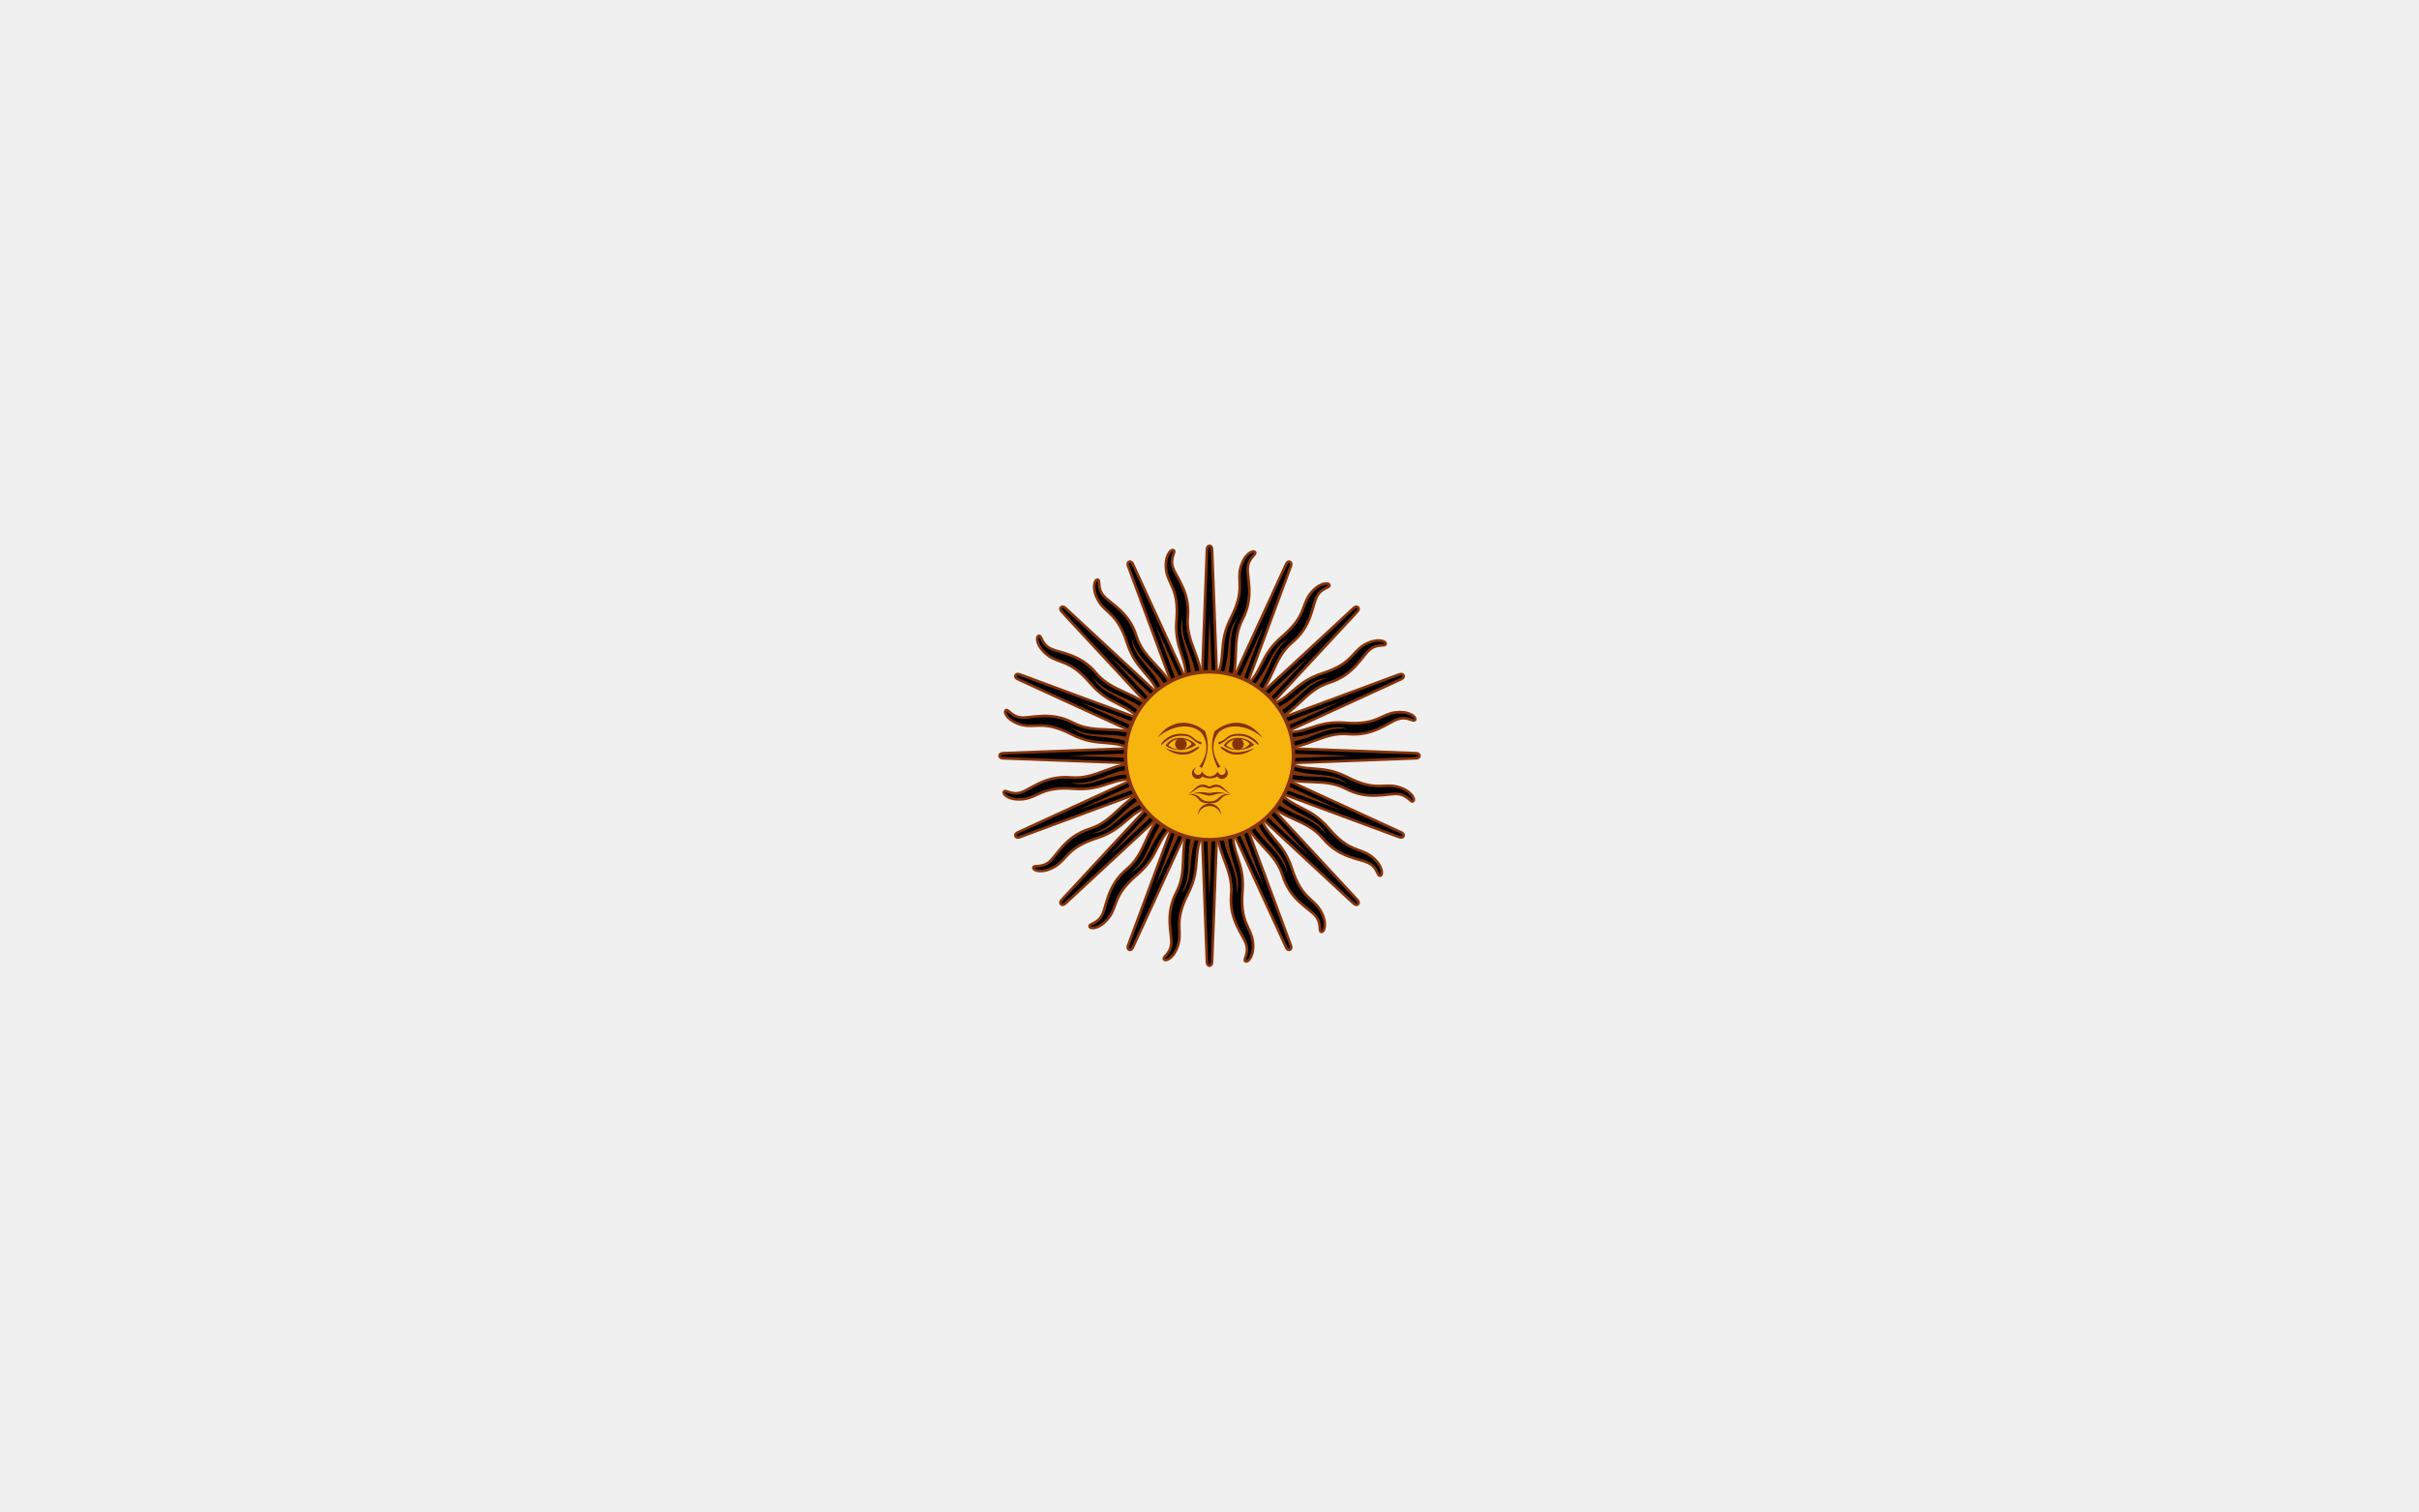
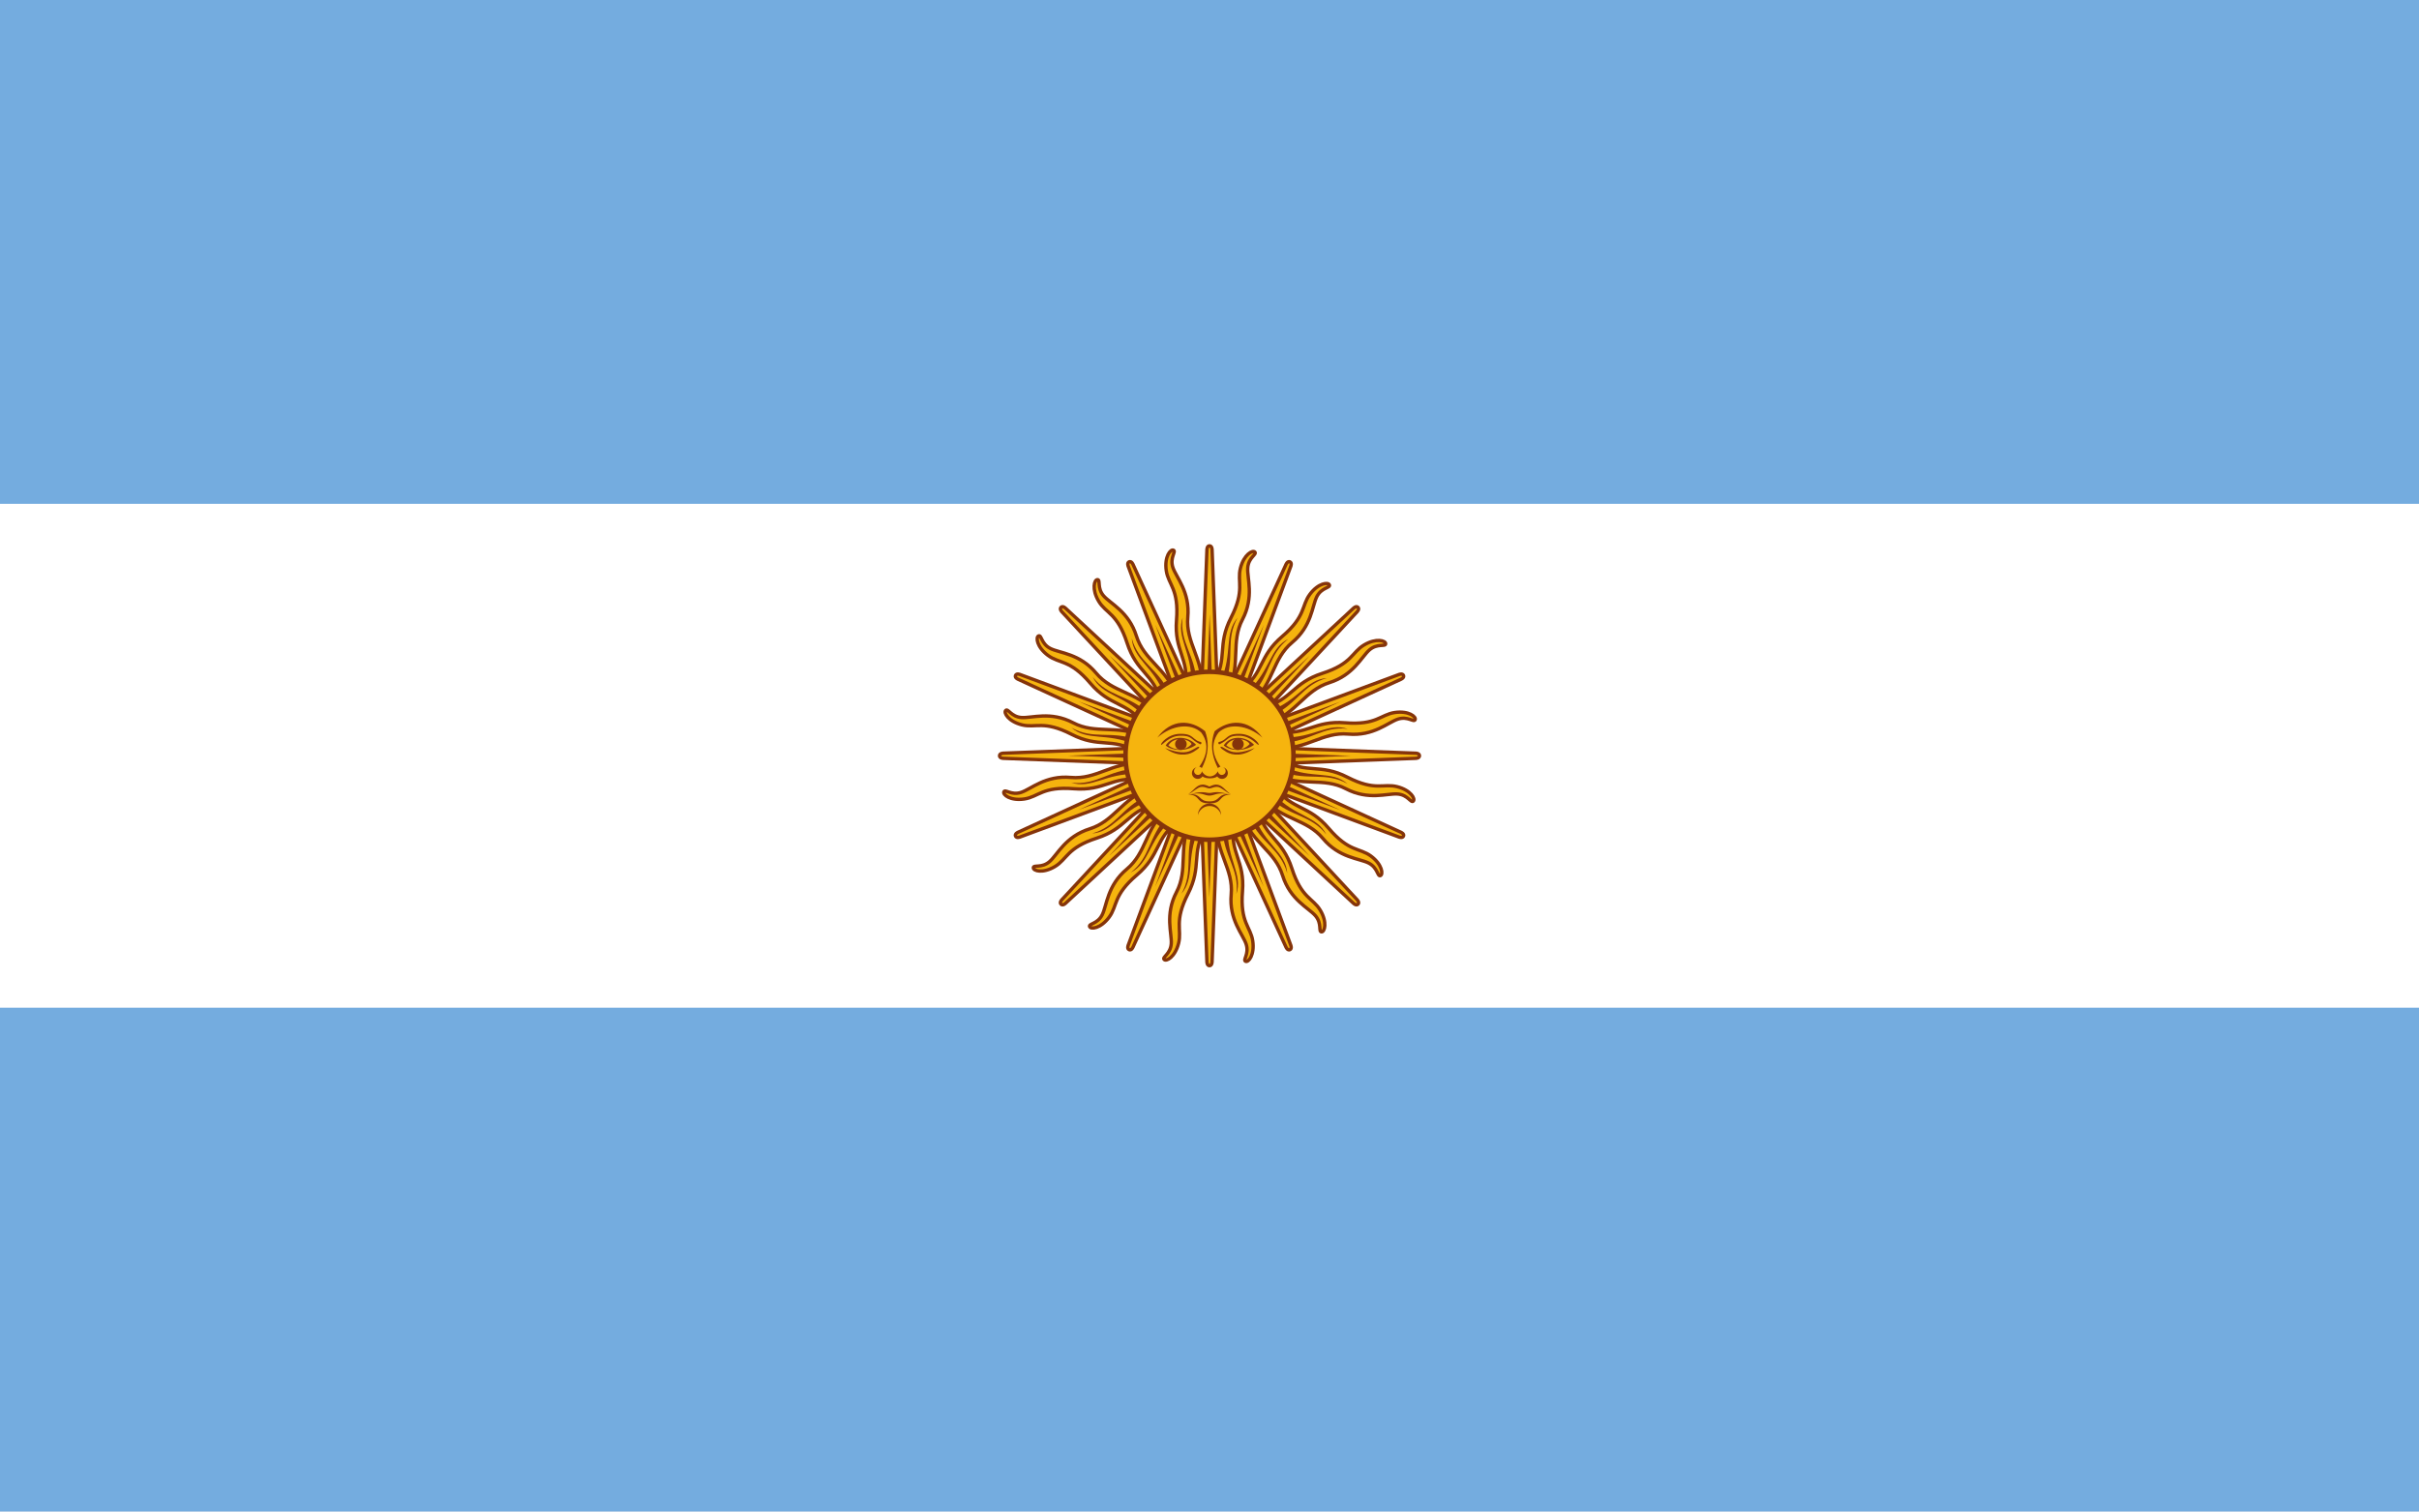
- <svg xmlns="http://www.w3.org/2000/svg" viewBox="0 0 320 200">
-   <path d="M158.736 100.524L170.118 125.321C170.118 125.321 170.314 125.795 170.63 125.665C170.946 125.534 170.75 125.06 170.75 125.06L161.264 99.478M160.992 109.126C160.853 112.897 163.172 114.971 162.869 118.338C162.566 121.706 164.416 123.61 164.845 124.92C165.274 126.23 164.381 127.013 164.766 127.199C165.151 127.386 165.994 126.351 165.719 124.489C165.444 122.627 164.031 122.074 164.363 117.961C164.695 113.848 162.681 112.89 163.171 109.138" fill="#F6B40E" />
-   <path d="M158.736 100.524L170.118 125.321C170.118 125.321 170.314 125.795 170.63 125.665C170.946 125.534 170.75 125.06 170.75 125.06L161.264 99.478M160.992 109.126C160.853 112.897 163.172 114.971 162.869 118.338C162.566 121.706 164.416 123.61 164.845 124.92C165.274 126.23 164.381 127.013 164.766 127.199C165.151 127.386 165.994 126.351 165.719 124.489C165.444 122.627 164.031 122.074 164.363 117.961C164.695 113.848 162.681 112.89 163.171 109.138" stroke="#85340A" stroke-width="0.348" />
-   <path d="M158.632 100.001L159.658 127.266C159.658 127.266 159.657 127.779 159.999 127.779C160.341 127.779 160.341 127.266 160.341 127.266L161.367 100.001M157.424 108.81C155.852 112.241 157.202 115.045 155.633 118.04C154.064 121.036 155.044 123.503 154.94 124.877C154.835 126.251 153.71 126.633 153.994 126.953C154.279 127.272 155.453 126.639 155.912 124.814C156.371 122.988 155.277 121.937 157.157 118.264C159.038 114.591 157.544 112.935 159.433 109.656" fill="#F6B40E" />
-   <path d="M158.632 100.001L159.658 127.266C159.658 127.266 159.657 127.779 159.999 127.779C160.341 127.779 160.341 127.266 160.341 127.266L161.367 100.001M157.424 108.81C155.852 112.241 157.202 115.045 155.633 118.04C154.064 121.036 155.044 123.503 154.94 124.877C154.835 126.251 153.71 126.633 153.994 126.953C154.279 127.272 155.453 126.639 155.912 124.814C156.371 122.988 155.277 121.937 157.157 118.264C159.038 114.591 157.544 112.935 159.433 109.656" stroke="#85340A" stroke-width="0.348" />
-   <path d="M158.735 99.477L149.249 125.059C149.249 125.059 149.053 125.533 149.368 125.664C149.684 125.795 149.881 125.321 149.881 125.321L161.263 100.524M154.248 107.154C151.483 109.722 151.657 112.829 149.061 114.996C146.466 117.163 146.427 119.817 145.805 121.047C145.182 122.276 143.997 122.199 144.137 122.603C144.278 123.007 145.605 122.871 146.727 121.36C147.85 119.849 147.241 118.459 150.384 115.785C153.528 113.112 152.781 111.01 155.781 108.704" fill="#F6B40E" />
-   <path d="M158.735 99.477L149.249 125.059C149.249 125.059 149.053 125.533 149.368 125.664C149.684 125.795 149.881 125.321 149.881 125.321L161.263 100.524M154.248 107.154C151.483 109.722 151.657 112.829 149.061 114.996C146.466 117.163 146.427 119.817 145.805 121.047C145.182 122.276 143.997 122.199 144.137 122.603C144.278 123.007 145.605 122.871 146.727 121.36C147.85 119.849 147.241 118.459 150.384 115.785C153.528 113.112 152.781 111.01 155.781 108.704" stroke="#85340A" stroke-width="0.348" />
-   <path d="M159.032 99.033L140.478 119.037C140.478 119.037 140.115 119.4 140.357 119.642C140.598 119.884 140.961 119.521 140.961 119.521L160.966 100.967M151.948 104.408C148.411 105.723 147.383 108.66 144.155 109.668C140.928 110.677 139.877 113.115 138.831 114.013C137.785 114.91 136.72 114.385 136.695 114.812C136.67 115.239 137.948 115.622 139.564 114.655C141.179 113.689 141.149 112.172 145.076 110.904C149.003 109.637 149.117 107.409 152.771 106.426" fill="#F6B40E" />
-   <path d="M159.032 99.033L140.478 119.037C140.478 119.037 140.115 119.4 140.357 119.642C140.598 119.884 140.961 119.521 140.961 119.521L160.966 100.967M151.948 104.408C148.411 105.723 147.383 108.66 144.155 109.668C140.928 110.677 139.877 113.115 138.831 114.013C137.785 114.91 136.72 114.385 136.695 114.812C136.67 115.239 137.948 115.622 139.564 114.655C141.179 113.689 141.149 112.172 145.076 110.904C149.003 109.637 149.117 107.409 152.771 106.426" stroke="#85340A" stroke-width="0.348" />
-   <path d="M161.724 109.764C161.905 113.386 163.959 114.989 163.556 118.29C164.441 115.68 162.306 113.657 162.428 109.802M159.368 100.299L167.163 117.33L160.631 99.775" fill="#85340A" />
-   <path d="M157.857 109.681C156.638 113.096 157.922 115.363 156.286 118.258C158.103 116.186 156.905 113.5 158.493 109.985M159.302 100.034L159.986 118.752L160.67 100.034" fill="#85340A" />
-   <path d="M154.315 108.123C151.883 110.812 152.201 113.398 149.582 115.447C152.054 114.227 151.975 111.287 154.786 108.648M159.342 99.765L152.812 117.319L160.606 100.287" fill="#85340A" />
-   <path d="M151.64 105.329C148.363 106.883 147.667 109.394 144.464 110.284C147.214 110.103 148.266 107.357 151.874 105.994M159.483 99.531L146.731 113.249L160.45 100.497" fill="#85340A" />
-   <path d="M159.477 98.736L134.68 110.118C134.68 110.118 134.206 110.314 134.336 110.63C134.467 110.946 134.941 110.75 134.941 110.75L160.523 101.264M150.875 100.992C147.104 100.853 145.03 103.172 141.663 102.869C138.295 102.566 136.391 104.416 135.081 104.845C133.771 105.274 132.988 104.381 132.802 104.766C132.615 105.151 133.65 105.994 135.512 105.719C137.374 105.444 137.927 104.031 142.04 104.363C146.153 104.695 147.111 102.681 150.863 103.171" fill="#F6B40E" />
-   <path d="M159.477 98.736L134.68 110.118C134.68 110.118 134.206 110.314 134.336 110.63C134.467 110.946 134.941 110.75 134.941 110.75L160.523 101.264M150.875 100.992C147.104 100.853 145.03 103.172 141.663 102.869C138.295 102.566 136.391 104.416 135.081 104.845C133.771 105.274 132.988 104.381 132.802 104.766C132.615 105.151 133.65 105.994 135.512 105.719C137.374 105.444 137.927 104.031 142.04 104.363C146.153 104.695 147.111 102.681 150.863 103.171" stroke="#85340A" stroke-width="0.348" />
-   <path d="M160 98.632L132.735 99.657C132.735 99.657 132.222 99.657 132.221 99.999C132.221 100.341 132.734 100.341 132.734 100.341L160 101.367M151.19 97.424C147.759 95.852 144.955 97.202 141.96 95.633C138.964 94.064 136.498 95.044 135.123 94.94C133.749 94.835 133.367 93.71 133.048 93.994C132.728 94.279 133.361 95.453 135.187 95.912C137.012 96.371 138.064 95.277 141.737 97.157C145.41 99.038 147.066 97.544 150.345 99.433" fill="#F6B40E" />
-   <path d="M160 98.632L132.735 99.657C132.735 99.657 132.222 99.657 132.221 99.999C132.221 100.341 132.734 100.341 132.734 100.341L160 101.367M151.19 97.424C147.759 95.852 144.955 97.202 141.96 95.633C138.964 94.064 136.498 95.044 135.123 94.94C133.749 94.835 133.367 93.71 133.048 93.994C132.728 94.279 133.361 95.453 135.187 95.912C137.012 96.371 138.064 95.277 141.737 97.157C145.41 99.038 147.066 97.544 150.345 99.433" stroke="#85340A" stroke-width="0.348" />
-   <path d="M160.523 98.736L134.941 89.25C134.941 89.25 134.468 89.053 134.336 89.369C134.206 89.685 134.68 89.881 134.68 89.881L159.477 101.263M152.847 94.249C150.278 91.484 147.172 91.657 145.005 89.062C142.837 86.466 140.183 86.428 138.954 85.805C137.724 85.183 137.802 83.997 137.398 84.138C136.994 84.278 137.129 85.606 138.64 86.728C140.151 87.85 141.541 87.242 144.215 90.385C146.889 93.528 148.991 92.781 151.297 95.781" fill="#F6B40E" />
-   <path d="M160.523 98.736L134.941 89.25C134.941 89.25 134.468 89.053 134.336 89.369C134.206 89.685 134.68 89.881 134.68 89.881L159.477 101.263M152.847 94.249C150.278 91.484 147.172 91.657 145.005 89.062C142.837 86.466 140.183 86.428 138.954 85.805C137.724 85.183 137.802 83.997 137.398 84.138C136.994 84.278 137.129 85.606 138.64 86.728C140.151 87.85 141.541 87.242 144.215 90.385C146.889 93.528 148.991 92.781 151.297 95.781" stroke="#85340A" stroke-width="0.348" />
-   <path d="M160.968 99.032L140.963 80.479C140.963 80.479 140.601 80.116 140.358 80.357C140.117 80.599 140.479 80.962 140.479 80.962L159.033 100.967M155.593 91.949C154.278 88.412 151.341 87.383 150.332 84.156C149.323 80.928 146.886 79.877 145.988 78.832C145.09 77.786 145.616 76.721 145.189 76.695C144.762 76.671 144.379 77.949 145.345 79.564C146.312 81.179 147.829 81.149 149.096 85.076C150.364 89.003 152.591 89.118 153.574 92.772" fill="#F6B40E" />
-   <path d="M160.968 99.032L140.963 80.479C140.963 80.479 140.601 80.116 140.358 80.357C140.117 80.599 140.479 80.962 140.479 80.962L159.033 100.967M155.593 91.949C154.278 88.412 151.341 87.383 150.332 84.156C149.323 80.928 146.886 79.877 145.988 78.832C145.09 77.786 145.616 76.721 145.189 76.695C144.762 76.671 144.379 77.949 145.345 79.564C146.312 81.179 147.829 81.149 149.096 85.076C150.364 89.003 152.591 89.118 153.574 92.772" stroke="#85340A" stroke-width="0.348" />
-   <path d="M150.236 101.724C146.615 101.905 145.011 103.959 141.711 103.556C144.321 104.441 146.344 102.306 150.199 102.428M159.702 99.368L142.671 107.163L160.226 100.631" fill="#85340A" />
-   <path d="M150.32 97.856C146.905 96.638 144.637 97.921 141.742 96.286C143.815 98.103 146.501 96.904 150.016 98.492M159.966 99.302L141.249 99.986L159.967 100.669" fill="#85340A" />
-   <path d="M151.877 94.315C149.188 91.882 146.602 92.2 144.553 89.582C145.773 92.053 148.713 91.974 151.353 94.786M160.236 99.342L142.682 92.811L159.713 100.606" fill="#85340A" />
-   <path d="M154.671 91.639C153.117 88.362 150.606 87.667 149.716 84.463C149.897 87.213 152.643 88.266 154.006 91.874M160.469 99.482L146.751 86.731L159.503 100.45" fill="#85340A" />
-   <path d="M161.264 99.476L149.882 74.679C149.882 74.679 149.686 74.205 149.37 74.335C149.054 74.466 149.25 74.94 149.25 74.94L158.736 100.522M159.008 90.874C159.147 87.103 156.828 85.029 157.131 81.662C157.434 78.294 155.584 76.39 155.155 75.08C154.726 73.77 155.619 72.987 155.234 72.801C154.849 72.615 154.006 73.649 154.281 75.511C154.556 77.373 155.969 77.926 155.637 82.039C155.305 86.152 157.319 87.11 156.829 90.862" fill="#F6B40E" />
-   <path d="M161.264 99.476L149.882 74.679C149.882 74.679 149.686 74.205 149.37 74.335C149.054 74.466 149.25 74.94 149.25 74.94L158.736 100.522M159.008 90.874C159.147 87.103 156.828 85.029 157.131 81.662C157.434 78.294 155.584 76.39 155.155 75.08C154.726 73.77 155.619 72.987 155.234 72.801C154.849 72.615 154.006 73.649 154.281 75.511C154.556 77.373 155.969 77.926 155.637 82.039C155.305 86.152 157.319 87.11 156.829 90.862" stroke="#85340A" stroke-width="0.348" />
-   <path d="M161.368 99.999L160.342 72.734C160.342 72.734 160.343 72.222 160.001 72.221C159.659 72.221 159.659 72.734 159.659 72.734L158.633 99.999M162.576 91.19C164.148 87.759 162.798 84.955 164.367 81.96C165.936 78.964 164.956 76.497 165.06 75.123C165.165 73.749 166.29 73.367 166.006 73.047C165.721 72.728 164.547 73.361 164.088 75.186C163.629 77.012 164.723 78.063 162.843 81.736C160.962 85.409 162.456 87.065 160.567 90.344" fill="#F6B40E" />
-   <path d="M161.368 99.999L160.342 72.734C160.342 72.734 160.343 72.222 160.001 72.221C159.659 72.221 159.659 72.734 159.659 72.734L158.633 99.999M162.576 91.19C164.148 87.759 162.798 84.955 164.367 81.96C165.936 78.964 164.956 76.497 165.06 75.123C165.165 73.749 166.29 73.367 166.006 73.047C165.721 72.728 164.547 73.361 164.088 75.186C163.629 77.012 164.723 78.063 162.843 81.736C160.962 85.409 162.456 87.065 160.567 90.344" stroke="#85340A" stroke-width="0.348" />
-   <path d="M161.265 100.523L170.751 74.941C170.751 74.941 170.947 74.467 170.632 74.336C170.316 74.205 170.119 74.679 170.119 74.679L158.737 99.476M165.752 92.846C168.517 90.278 168.343 87.171 170.939 85.004C173.534 82.837 173.573 80.183 174.195 78.953C174.818 77.724 176.003 77.801 175.863 77.397C175.722 76.993 174.395 77.129 173.273 78.64C172.15 80.151 172.759 81.541 169.616 84.215C166.472 86.888 167.219 88.99 164.219 91.296" fill="#F6B40E" />
-   <path d="M161.265 100.523L170.751 74.941C170.751 74.941 170.947 74.467 170.632 74.336C170.316 74.205 170.119 74.679 170.119 74.679L158.737 99.476M165.752 92.846C168.517 90.278 168.343 87.171 170.939 85.004C173.534 82.837 173.573 80.183 174.195 78.953C174.818 77.724 176.003 77.801 175.863 77.397C175.722 76.993 174.395 77.129 173.273 78.64C172.15 80.151 172.759 81.541 169.616 84.215C166.472 86.888 167.219 88.99 164.219 91.296" stroke="#85340A" stroke-width="0.348" />
-   <path d="M160.968 100.967L179.522 80.963C179.522 80.963 179.885 80.6 179.643 80.358C179.402 80.116 179.039 80.479 179.039 80.479L159.034 99.033M168.052 95.592C171.589 94.277 172.617 91.34 175.845 90.332C179.072 89.323 180.123 86.885 181.169 85.987C182.215 85.09 183.28 85.615 183.305 85.189C183.33 84.761 182.052 84.378 180.436 85.345C178.821 86.311 178.851 87.829 174.924 89.096C170.997 90.363 170.883 92.591 167.229 93.574" fill="#F6B40E" />
-   <path d="M160.968 100.967L179.522 80.963C179.522 80.963 179.885 80.6 179.643 80.358C179.402 80.116 179.039 80.479 179.039 80.479L159.034 99.033M168.052 95.592C171.589 94.277 172.617 91.34 175.845 90.332C179.072 89.323 180.123 86.885 181.169 85.987C182.215 85.09 183.28 85.615 183.305 85.189C183.33 84.761 182.052 84.378 180.436 85.345C178.821 86.311 178.851 87.829 174.924 89.096C170.997 90.363 170.883 92.591 167.229 93.574" stroke="#85340A" stroke-width="0.348" />
-   <path d="M158.276 90.236C158.095 86.614 156.041 85.011 156.444 81.71C155.559 84.32 157.694 86.344 157.572 90.198M160.632 99.701L152.837 82.67L159.369 100.225" fill="#85340A" />
-   <path d="M162.143 90.319C163.362 86.904 162.078 84.637 163.714 81.742C161.897 83.814 163.095 86.501 161.507 90.015M160.698 99.966L160.014 81.248L159.33 99.966" fill="#85340A" />
-   <path d="M165.685 91.877C168.117 89.188 167.799 86.602 170.418 84.553C167.946 85.773 168.025 88.713 165.214 91.353M160.658 100.235L167.188 82.681L159.394 99.713" fill="#85340A" />
-   <path d="M168.36 94.671C171.637 93.117 172.333 90.606 175.536 89.716C172.786 89.897 171.734 92.643 168.126 94.006M160.517 100.469L173.269 86.751L159.55 99.503" fill="#85340A" />
-   <path d="M160.523 101.264L185.32 89.882C185.32 89.882 185.794 89.686 185.664 89.37C185.533 89.054 185.059 89.251 185.059 89.251L159.477 98.737M169.125 99.008C172.896 99.147 174.97 96.828 178.337 97.131C181.705 97.434 183.609 95.584 184.919 95.155C186.229 94.726 187.012 95.619 187.198 95.234C187.385 94.849 186.35 94.006 184.488 94.281C182.626 94.556 182.073 95.969 177.96 95.637C173.847 95.305 172.889 97.319 169.137 96.829" fill="#F6B40E" />
-   <path d="M160.523 101.264L185.32 89.882C185.32 89.882 185.794 89.686 185.664 89.37C185.533 89.054 185.059 89.251 185.059 89.251L159.477 98.737M169.125 99.008C172.896 99.147 174.97 96.828 178.337 97.131C181.705 97.434 183.609 95.584 184.919 95.155C186.229 94.726 187.012 95.619 187.198 95.234C187.385 94.849 186.35 94.006 184.488 94.281C182.626 94.556 182.073 95.969 177.96 95.637C173.847 95.305 172.889 97.319 169.137 96.829" stroke="#85340A" stroke-width="0.348" />
-   <path d="M160 101.368L187.265 100.342C187.265 100.342 187.778 100.343 187.779 100.001C187.779 99.659 187.266 99.659 187.266 99.659L160 98.633M168.81 102.576C172.241 104.148 175.045 102.798 178.04 104.367C181.036 105.936 183.502 104.956 184.877 105.06C186.251 105.165 186.633 106.29 186.952 106.006C187.272 105.721 186.639 104.547 184.813 104.088C182.988 103.629 181.936 104.723 178.263 102.843C174.59 100.962 172.934 102.456 169.655 100.567" fill="#F6B40E" />
-   <path d="M160 101.368L187.265 100.342C187.265 100.342 187.778 100.343 187.779 100.001C187.779 99.659 187.266 99.659 187.266 99.659L160 98.633M168.81 102.576C172.241 104.148 175.045 102.798 178.04 104.367C181.036 105.936 183.502 104.956 184.877 105.06C186.251 105.165 186.633 106.29 186.952 106.006C187.272 105.721 186.639 104.547 184.813 104.088C182.988 103.629 181.936 104.723 178.263 102.843C174.59 100.962 172.934 102.456 169.655 100.567" stroke="#85340A" stroke-width="0.348" />
-   <path d="M159.477 101.264L185.059 110.75C185.059 110.75 185.532 110.947 185.664 110.631C185.794 110.315 185.32 110.119 185.32 110.119L160.523 98.737M167.153 105.751C169.722 108.516 172.828 108.343 174.995 110.938C177.163 113.534 179.817 113.572 181.046 114.195C182.276 114.817 182.198 116.003 182.602 115.862C183.006 115.722 182.871 114.395 181.36 113.272C179.849 112.15 178.459 112.758 175.785 109.615C173.111 106.472 171.009 107.219 168.703 104.219" fill="#F6B40E" />
-   <path d="M159.477 101.264L185.059 110.75C185.059 110.75 185.532 110.947 185.664 110.631C185.794 110.315 185.32 110.119 185.32 110.119L160.523 98.737M167.153 105.751C169.722 108.516 172.828 108.343 174.995 110.938C177.163 113.534 179.817 113.572 181.046 114.195C182.276 114.817 182.198 116.003 182.602 115.862C183.006 115.722 182.871 114.395 181.36 113.272C179.849 112.15 178.459 112.758 175.785 109.615C173.111 106.472 171.009 107.219 168.703 104.219" stroke="#85340A" stroke-width="0.348" />
-   <path d="M159.032 100.968L179.037 119.521C179.037 119.521 179.399 119.884 179.642 119.643C179.883 119.401 179.521 119.038 179.521 119.038L160.967 99.033M164.407 108.051C165.722 111.588 168.659 112.617 169.668 115.844C170.677 119.072 173.114 120.123 174.012 121.168C174.91 122.214 174.384 123.28 174.811 123.304C175.238 123.329 175.621 122.051 174.655 120.436C173.688 118.821 172.171 118.851 170.904 114.924C169.636 110.997 167.409 110.882 166.426 107.228" fill="#F6B40E" />
-   <path d="M159.032 100.968L179.037 119.521C179.037 119.521 179.399 119.884 179.642 119.643C179.883 119.401 179.521 119.038 179.521 119.038L160.967 99.033M164.407 108.051C165.722 111.588 168.659 112.617 169.668 115.844C170.677 119.072 173.114 120.123 174.012 121.168C174.91 122.214 174.384 123.28 174.811 123.304C175.238 123.329 175.621 122.051 174.655 120.436C173.688 118.821 172.171 118.851 170.904 114.924C169.636 110.997 167.409 110.882 166.426 107.228" stroke="#85340A" stroke-width="0.348" />
-   <path d="M169.764 98.276C173.385 98.095 174.989 96.041 178.289 96.444C175.679 95.559 173.656 97.694 169.801 97.572M160.298 100.632L177.329 92.837L159.774 99.369" fill="#85340A" />
-   <path d="M169.68 102.144C173.095 103.362 175.363 102.079 178.258 103.714C176.185 101.897 173.499 103.095 169.984 101.508M160.034 100.698L178.751 100.014L160.033 99.331" fill="#85340A" />
-   <path d="M168.123 105.685C170.812 108.118 173.398 107.8 175.447 110.418C174.227 107.947 171.287 108.026 168.647 105.214M159.764 100.658L177.318 107.189L160.287 99.394" fill="#85340A" />
-   <path d="M165.329 108.361C166.883 111.637 169.394 112.333 170.284 115.537C170.103 112.787 167.357 111.734 165.994 108.126M159.531 100.518L173.249 113.269L160.497 99.55" fill="#85340A" />
-   <path d="M160 111.111C166.136 111.111 171.111 106.136 171.111 100C171.111 93.863 166.136 88.889 160 88.889C153.863 88.889 148.889 93.863 148.889 100C148.889 106.136 153.863 111.111 160 111.111Z" fill="#F6B40E" stroke="#85340A" stroke-width="0.469" />
-   <path d="M163.788 97.624C163.03 97.624 162.303 97.953 161.876 98.636C162.73 99.406 164.618 99.489 165.901 98.549C165.629 98.26 165.302 98.029 164.939 97.87C164.576 97.711 164.185 97.627 163.788 97.624ZM163.776 97.799C164.514 97.786 165.204 98.125 165.301 98.462C164.446 99.402 163.081 99.32 162.226 98.636C162.6 98.038 163.202 97.81 163.776 97.799V97.799Z" fill="#843511" />
-   <path d="M163.932 97.096C162.821 97.096 162.564 97.353 162.052 97.78C161.538 98.207 161.282 98.122 161.197 98.207C161.112 98.293 161.197 98.549 161.367 98.463C161.538 98.378 161.881 98.207 162.393 97.78C162.906 97.352 163.418 97.353 163.931 97.353C165.47 97.353 166.324 98.635 166.495 98.549C166.666 98.463 165.641 97.096 163.932 97.096Z" fill="#85340A" />
-   <path d="M167.008 97.608C165.042 95.899 162.564 95.642 161.196 96.924C160.861 97.373 160.647 97.852 160.559 98.352C160.387 99.326 160.691 100.377 161.453 101.455C161.367 101.454 161.196 101.54 161.111 101.626C160.432 100.328 160.192 98.995 160.415 97.727C160.474 97.395 160.564 97.069 160.683 96.753C162.563 95.215 165.127 95.044 167.007 97.608H167.008Z" fill="#85340A" />
-   <path d="M163.76 99.229C164.185 99.229 164.53 98.885 164.53 98.46C164.53 98.035 164.185 97.691 163.76 97.691C163.336 97.691 162.991 98.035 162.991 98.46C162.991 98.885 163.336 99.229 163.76 99.229Z" fill="#85340A" />
-   <path d="M165.984 98.976C164.531 100.087 163.078 100.002 162.224 99.489C161.369 98.976 161.369 98.805 161.54 98.805C161.71 98.805 161.881 98.976 162.565 99.318C163.249 99.66 164.274 99.66 165.984 98.976H165.984Z" fill="#85340A" />
-   <path d="M158.3 101.536C157.935 101.603 157.675 101.927 157.675 102.299C157.675 102.723 158.026 103.061 158.45 103.061C158.573 103.062 158.694 103.032 158.803 102.976C158.912 102.919 159.005 102.837 159.075 102.736C159.371 102.959 159.781 102.982 160 102.986C160.034 102.987 160.077 102.986 160.1 102.986C160.319 102.982 160.729 102.959 161.025 102.736C161.169 102.943 161.399 103.061 161.65 103.061C162.074 103.061 162.425 102.723 162.425 102.299C162.425 101.927 162.165 101.603 161.8 101.536C162.005 101.608 162.138 101.807 162.138 102.024C162.138 102.091 162.125 102.158 162.099 102.22C162.073 102.282 162.035 102.339 161.988 102.386C161.94 102.434 161.884 102.472 161.822 102.497C161.759 102.523 161.693 102.536 161.625 102.536C161.353 102.536 161.129 102.32 161.113 102.049C161.029 102.215 160.699 102.711 160.05 102.736C159.401 102.711 159.071 102.215 158.988 102.049C158.972 102.32 158.748 102.536 158.475 102.536C158.408 102.536 158.341 102.523 158.279 102.497C158.217 102.472 158.161 102.434 158.113 102.386C158.065 102.339 158.028 102.282 158.002 102.22C157.976 102.158 157.963 102.091 157.963 102.024C157.963 101.807 158.095 101.609 158.3 101.536ZM159.136 103.812C158.281 103.812 157.943 104.587 157.174 105.1C157.601 104.929 157.938 104.592 158.536 104.25C159.135 103.908 159.645 104.325 159.986 104.325H159.999C160.34 104.325 160.851 103.908 161.449 104.25C162.047 104.592 162.396 104.929 162.824 105.1C162.054 104.587 161.704 103.812 160.849 103.812C160.678 103.812 160.34 103.904 159.999 104.075H159.986C159.645 103.904 159.307 103.812 159.136 103.812Z" fill="#85340A" />
-   <path d="M158.848 104.824C158.51 104.839 158.064 104.907 157.423 105.099C158.962 104.757 159.302 105.274 159.986 105.274H159.998C160.682 105.274 161.022 104.757 162.56 105.099C160.851 104.586 160.511 104.924 159.998 104.924H159.986C159.665 104.924 159.411 104.799 158.848 104.824Z" fill="#85340A" />
-   <path d="M157.5 105.088C157.401 105.089 157.292 105.09 157.175 105.1C158.97 105.272 158.107 106.3 159.988 106.3H160C161.88 106.3 161.03 105.272 162.825 105.1C160.945 104.93 161.539 106.038 160 106.038H159.988C158.544 106.038 158.989 105.07 157.5 105.088H157.5ZM161.54 107.864C161.54 107.456 161.378 107.065 161.089 106.776C160.801 106.488 160.41 106.326 160.002 106.326C159.594 106.326 159.202 106.488 158.914 106.776C158.625 107.065 158.463 107.456 158.463 107.864C158.545 107.518 158.742 107.209 159.021 106.989C159.3 106.768 159.646 106.648 160.002 106.648C160.357 106.648 160.703 106.768 160.982 106.989C161.261 107.209 161.458 107.518 161.54 107.864Z" fill="#85340A" />
-   <path d="M153.092 97.608C155.058 95.899 157.536 95.642 158.904 96.924C159.239 97.373 159.453 97.852 159.541 98.352C159.713 99.326 159.409 100.377 158.647 101.455C158.733 101.454 158.904 101.54 158.989 101.626C159.668 100.328 159.908 98.995 159.685 97.727C159.626 97.395 159.536 97.069 159.417 96.753C157.537 95.215 154.973 95.044 153.093 97.608H153.092Z" fill="#85340A" />
-   <path d="M156.168 97.096C157.279 97.096 157.536 97.353 158.048 97.78C158.562 98.207 158.818 98.122 158.903 98.207C158.988 98.293 158.903 98.549 158.732 98.463C158.562 98.378 158.219 98.207 157.707 97.78C157.194 97.352 156.682 97.353 156.168 97.353C154.63 97.353 153.775 98.635 153.604 98.549C153.434 98.463 154.459 97.096 156.168 97.096Z" fill="#85340A" />
-   <path d="M156.116 97.624C155.357 97.624 154.63 97.953 154.203 98.636C155.058 99.406 156.946 99.489 158.228 98.549C157.957 98.26 157.629 98.029 157.266 97.87C156.903 97.711 156.512 97.627 156.116 97.624ZM156.103 97.799C156.842 97.786 157.532 98.125 157.628 98.462C156.774 99.402 155.408 99.32 154.553 98.636C154.927 98.038 155.529 97.81 156.103 97.799V97.799Z" fill="#843511" />
-   <path d="M156.216 99.229C156.641 99.229 156.986 98.885 156.986 98.46C156.986 98.035 156.641 97.691 156.216 97.691C155.792 97.691 155.447 98.035 155.447 98.46C155.447 98.885 155.792 99.229 156.216 99.229Z" fill="#85340A" />
-   <path d="M154.116 98.976C155.569 100.087 157.022 100.002 157.877 99.489C158.731 98.976 158.731 98.805 158.561 98.805C158.39 98.805 158.22 98.976 157.535 99.318C156.851 99.66 155.826 99.66 154.117 98.976H154.116Z" fill="#85340A" />
+ <svg xmlns="http://www.w3.org/2000/svg" xmlns:xlink="http://www.w3.org/1999/xlink" width="800" version="1.0" height="500">
+   <path fill="#74acdf" d="M0 0h800v500H0z" />
+   <path fill="#fff" d="M0 166.67h800v166.67H0z" />
+   <g id="c">
+     <path id="a" stroke-width="1.112" stroke="#85340a" fill="#f6b40e" d="M396.84 251.31l28.454 61.992s.49 1.185 1.28.859c.79-.327.299-1.512.299-1.512l-23.715-63.956m-.68 24.12c-.347 9.428 5.452 14.613 4.694 23.032-.757 8.42 3.867 13.18 4.94 16.454 1.073 3.274-1.16 5.232-.198 5.698.963.466 3.07-2.12 2.383-6.775-.687-4.655-4.22-6.037-3.39-16.32.83-10.283-4.206-12.678-2.98-22.058" />
+     <use xlink:href="#a" transform="rotate(22.5 400 250)" />
+     <use xlink:href="#a" transform="rotate(45 400 250)" />
+     <use xlink:href="#a" transform="rotate(67.5 400 250)" />
+     <path id="b" fill="#85340a" d="M404.31 274.41c.453 9.054 5.587 13.063 4.579 21.314 2.213-6.525-3.124-11.583-2.82-21.22m-7.649-23.757l19.487 42.577-16.329-43.887" />
+     <use xlink:href="#b" transform="rotate(22.5 400 250)" />
+     <use xlink:href="#b" transform="rotate(45 400 250)" />
+     <use xlink:href="#b" transform="rotate(67.5 400 250)" />
+   </g>
+   <use xlink:href="#c" transform="rotate(90 400 250)" />
+   <use xlink:href="#c" transform="rotate(180 400 250)" />
+   <use xlink:href="#c" transform="rotate(270 400 250)" />
+   <circle r="27.778" stroke="#85340a" cy="250" cx="400" stroke-width="1.5" fill="#f6b40e" />
+   <path id="h" fill="#843511" d="M409.47 244.06c-1.897 0-3.713.822-4.781 2.531 2.136 1.923 6.856 2.132 10.062-.219a7.333 7.333 0 00-5.281-2.312zm-.031.438c1.846-.034 3.571.814 3.812 1.656-2.136 2.35-5.55 2.146-7.687.437.935-1.495 2.439-2.067 3.875-2.094z" />
+   <use xlink:href="#d" transform="matrix(-1 0 0 1 800.25 0)" />
+   <use xlink:href="#e" transform="matrix(-1 0 0 1 800.25 0)" />
+   <use xlink:href="#f" transform="translate(18.862)" />
+   <use xlink:href="#g" transform="matrix(-1 0 0 1 800.25 0)" />
+   <path d="M395.75 253.84c-.913.167-1.563.977-1.563 1.906 0 1.062.878 1.906 1.938 1.906a1.89 1.89 0 001.563-.812c.739.556 1.764.615 2.312.625.084.002.193 0 .25 0 .548-.01 1.573-.069 2.313-.625.36.516.935.812 1.562.812 1.06 0 1.938-.844 1.938-1.906 0-.929-.65-1.74-1.563-1.906.513.18.844.676.844 1.219a1.28 1.28 0 01-1.281 1.281c-.68 0-1.242-.54-1.282-1.219-.208.417-1.034 1.655-2.656 1.719-1.622-.064-2.447-1.302-2.656-1.719-.04.679-.6 1.219-1.281 1.219a1.28 1.28 0 01-1.281-1.281c0-.542.33-1.038.843-1.219zM397.84 259.53c-2.138 0-2.983 1.937-4.906 3.219 1.068-.427 1.91-1.27 3.406-2.125 1.496-.855 2.772.187 3.625.187h.031c.853 0 2.13-1.041 3.625-.187 1.497.856 2.369 1.698 3.438 2.125-1.924-1.282-2.8-3.219-4.938-3.219-.426 0-1.271.23-2.125.656h-.031c-.853-.426-1.698-.656-2.125-.656z" fill="#85340a" />
+   <path d="M397.12 262.06c-.844.037-1.96.207-3.563.688 3.848-.855 4.697.437 6.407.437h.03c1.71 0 2.56-1.292 6.407-.438-4.274-1.282-5.124-.437-6.406-.437h-.031c-.802 0-1.437-.312-2.844-.25z" fill="#85340a" />
+   <path d="M393.75 262.72c-.248.003-.519.005-.813.031 4.488.428 2.331 3 7.032 3h.03c4.702 0 2.575-2.572 7.063-3-4.7-.426-3.214 2.344-7.062 2.344h-.031c-3.608 0-2.496-2.421-6.22-2.375zM403.85 269.66a3.848 3.848 0 00-3.846-3.846 3.848 3.848 0 00-3.847 3.846 3.955 3.955 0 013.847-3.04 3.952 3.952 0 013.846 3.04z" fill="#85340a" />
+   <path id="e" fill="#85340a" d="M382.73 244.02c4.915-4.273 11.11-4.915 14.53-1.709.837 1.121 1.373 2.32 1.593 3.57.43 2.433-.33 5.062-2.236 7.756.215-.001.643.212.856.427 1.697-3.244 2.297-6.577 1.74-9.746a13.815 13.815 0 00-.67-2.436c-4.7-3.845-11.11-4.272-15.81 2.138z" />
+   <path id="d" fill="#85340a" d="M390.42 242.74c2.777 0 3.419.642 4.7 1.71 1.284 1.068 1.924.854 2.137 1.068.213.215 0 .854-.426.64s-1.284-.64-2.564-1.708c-1.283-1.07-2.563-1.069-3.846-1.069-3.846 0-5.983 3.205-6.41 2.991-.426-.214 2.137-3.632 6.41-3.632z" />
+   <use xlink:href="#h" transform="translate(-19.181)" />
+   <circle id="f" cy="246.15" cx="390.54" r="1.923" fill="#85340a" />
+   <path id="g" fill="#85340a" d="M385.29 247.44c3.633 2.778 7.265 2.564 9.402 1.282 2.136-1.282 2.136-1.709 1.71-1.709-.427 0-.853.427-2.564 1.281-1.71.856-4.273.856-8.546-.854z" />
</svg>
